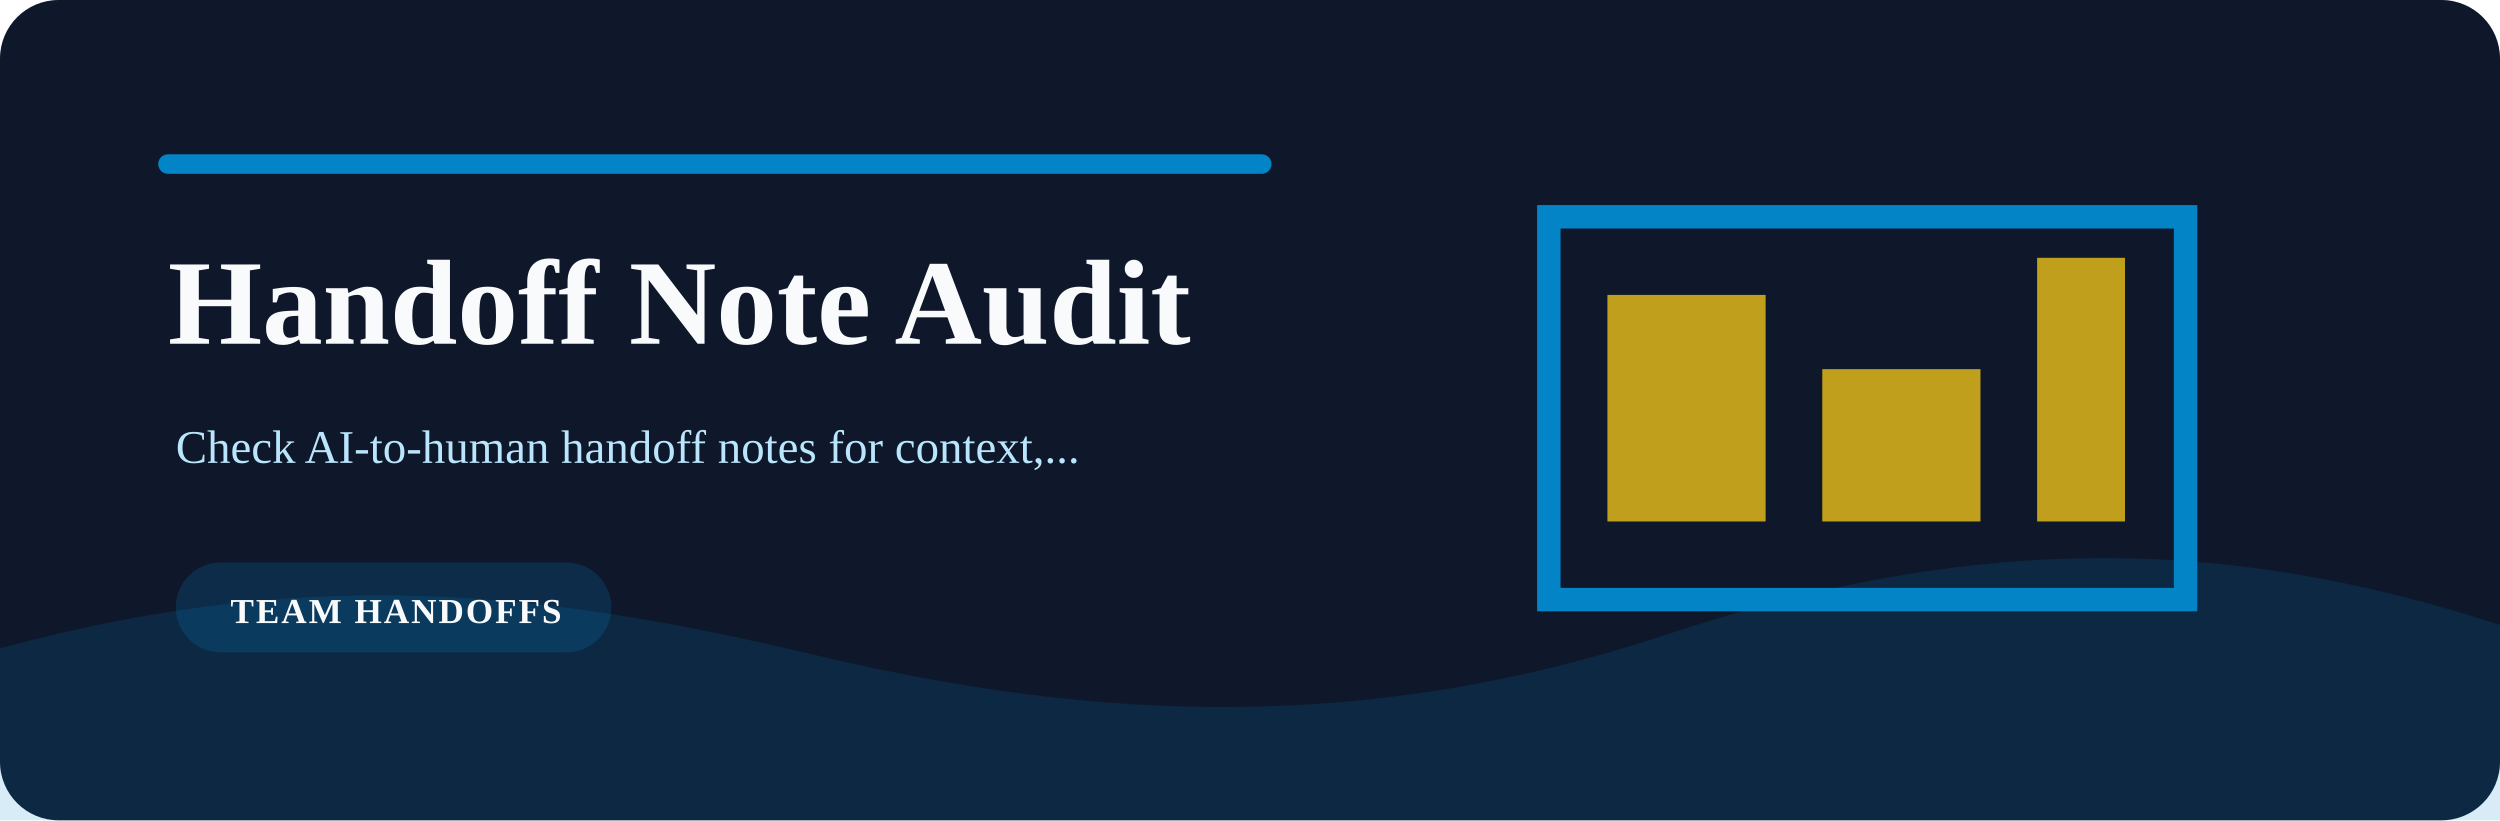
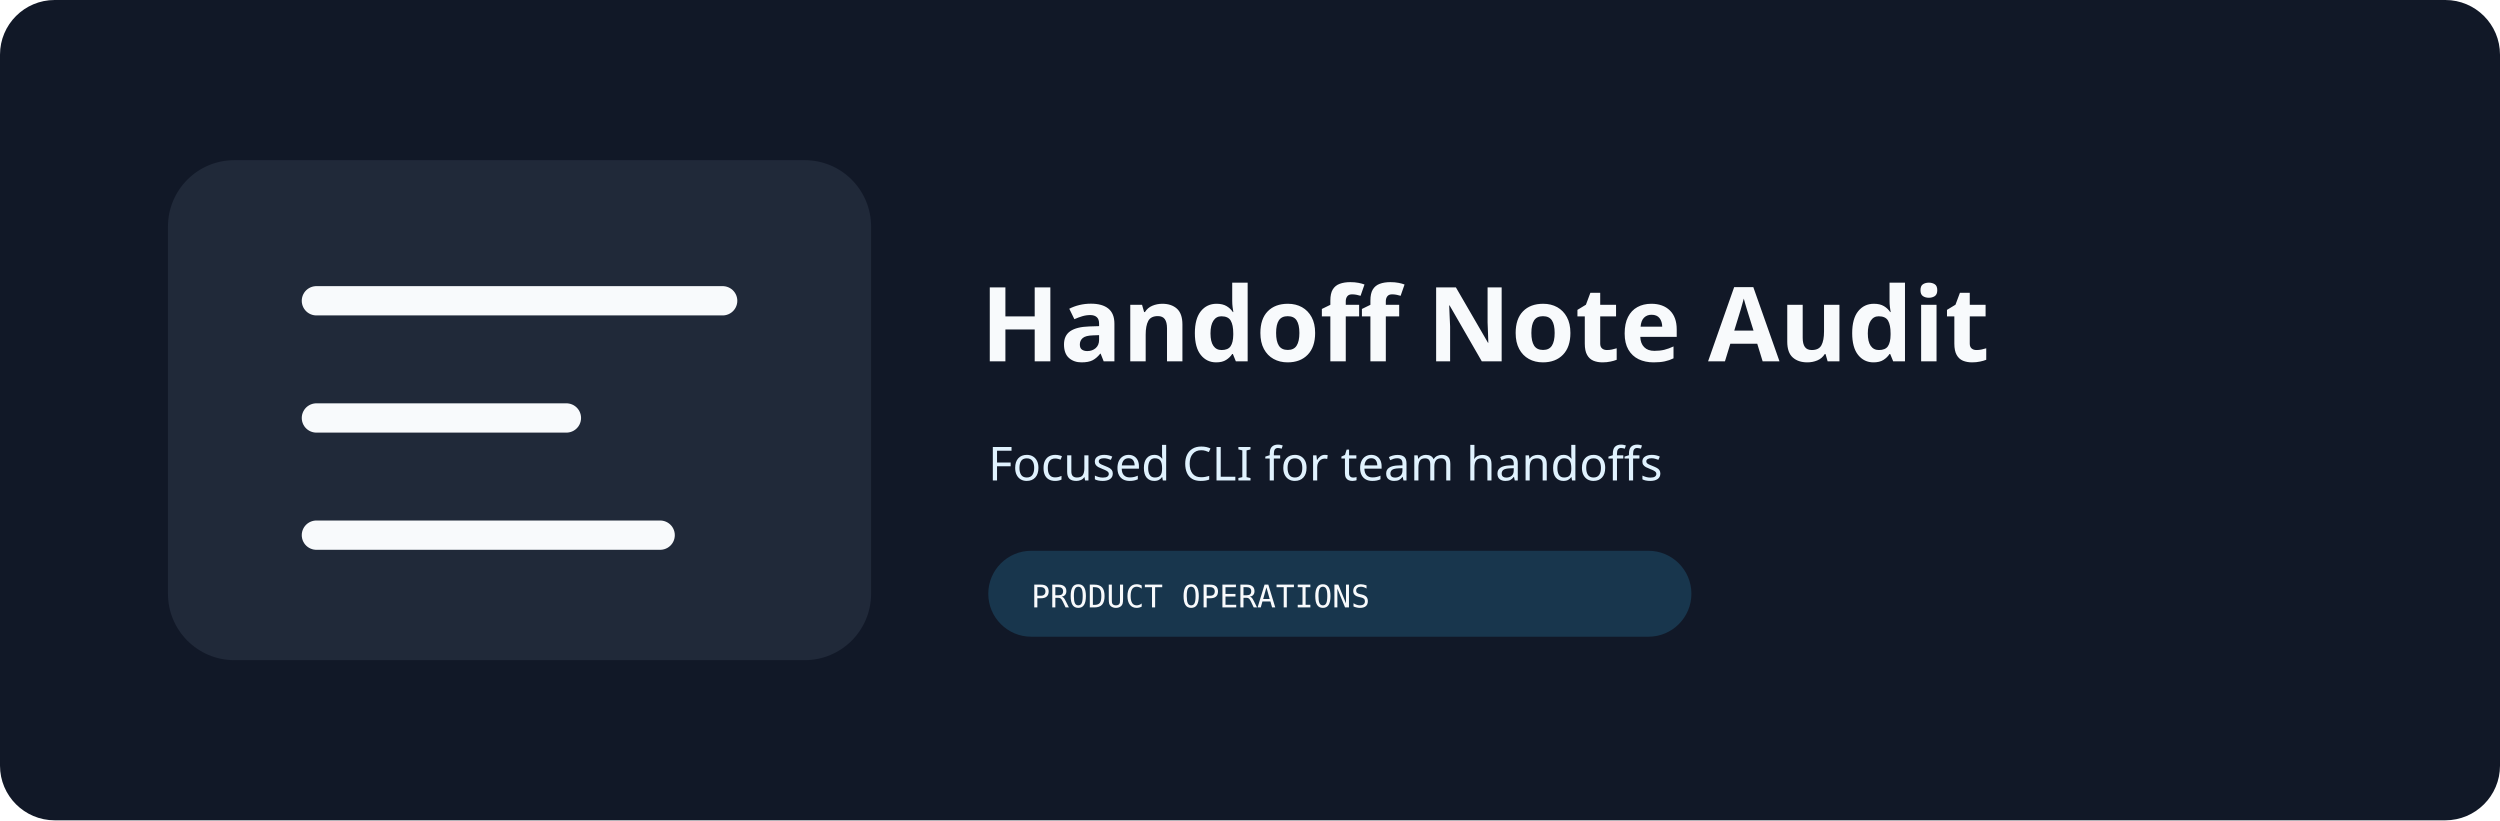
- <svg xmlns="http://www.w3.org/2000/svg" width="1280" height="420" viewBox="0 0 1280 420" fill="none" role="img" aria-label="Handoff Note Audit project cover">
-   <rect width="1280" height="420" rx="30" fill="#0f172a" />
-   <path d="M0 332C168 286 293 306 420 336C560 369 699 376 853 325C1018 270 1148 277 1280 320V420H0V332Z" fill="#0284c7" opacity=".16" />
-   <path d="M86 84h560" stroke="#0284c7" stroke-width="10" stroke-linecap="round" />
-   <text x="86" y="176" fill="#f8fafc" font-family="Source Sans 3, ui-sans-serif, system-ui" font-size="62" font-weight="800">Handoff Note Audit</text>
-   <text x="90" y="237" fill="#bae6fd" font-family="Source Sans 3, ui-sans-serif, system-ui" font-size="24" font-weight="500">Check AI-to-human handoff notes for context,...</text>
-   <rect x="90" y="288" width="223" height="46" rx="23" fill="#0284c7" opacity=".20" />
-   <text x="118" y="319" fill="#f8fafc" font-family="Source Sans 3, ui-sans-serif, system-ui" font-size="18" font-weight="800" letter-spacing="1">TEAM HANDOFFS</text>
-   <path d="M793 111h326v196H793z" fill="none" stroke="#0284c7" stroke-width="12" />
-   <path d="M823 151h81v116h-81zM933 189h81v78h-81zM1043 132h45v135h-45z" fill="#facc15" opacity=".75" />
+ <svg xmlns="http://www.w3.org/2000/svg" width="1280" height="420" viewBox="0 0 1280 420" fill="none" role="img" aria-label="Handoff Note Audit cover">
+   <rect width="1280" height="420" rx="28" fill="#111827" />
+   <rect x="86" y="82" width="360" height="256" rx="34" fill="#64748b" opacity=".18" />
+   <path d="M162 154h208M162 214h128M162 274h176" stroke="#f8fafc" stroke-width="15" stroke-linecap="round" />
+   <text x="502" y="185" fill="#f8fafc" font-family="Aptos, Segoe UI, ui-sans-serif, system-ui" font-size="53" font-weight="800">Handoff Note Audit</text>
+   <text x="506" y="246" fill="#e0f2fe" font-family="Aptos, Segoe UI, ui-sans-serif, system-ui" font-size="24">Focused CLI for team handoffs</text>
+   <rect x="506" y="282" width="360" height="44" rx="22" fill="#38bdf8" opacity=".18" />
+   <text x="528" y="311" fill="#f8fafc" font-family="ui-monospace, SFMono-Regular, Menlo, monospace" font-size="16">PRODUCT OPERATIONS</text>
</svg>
